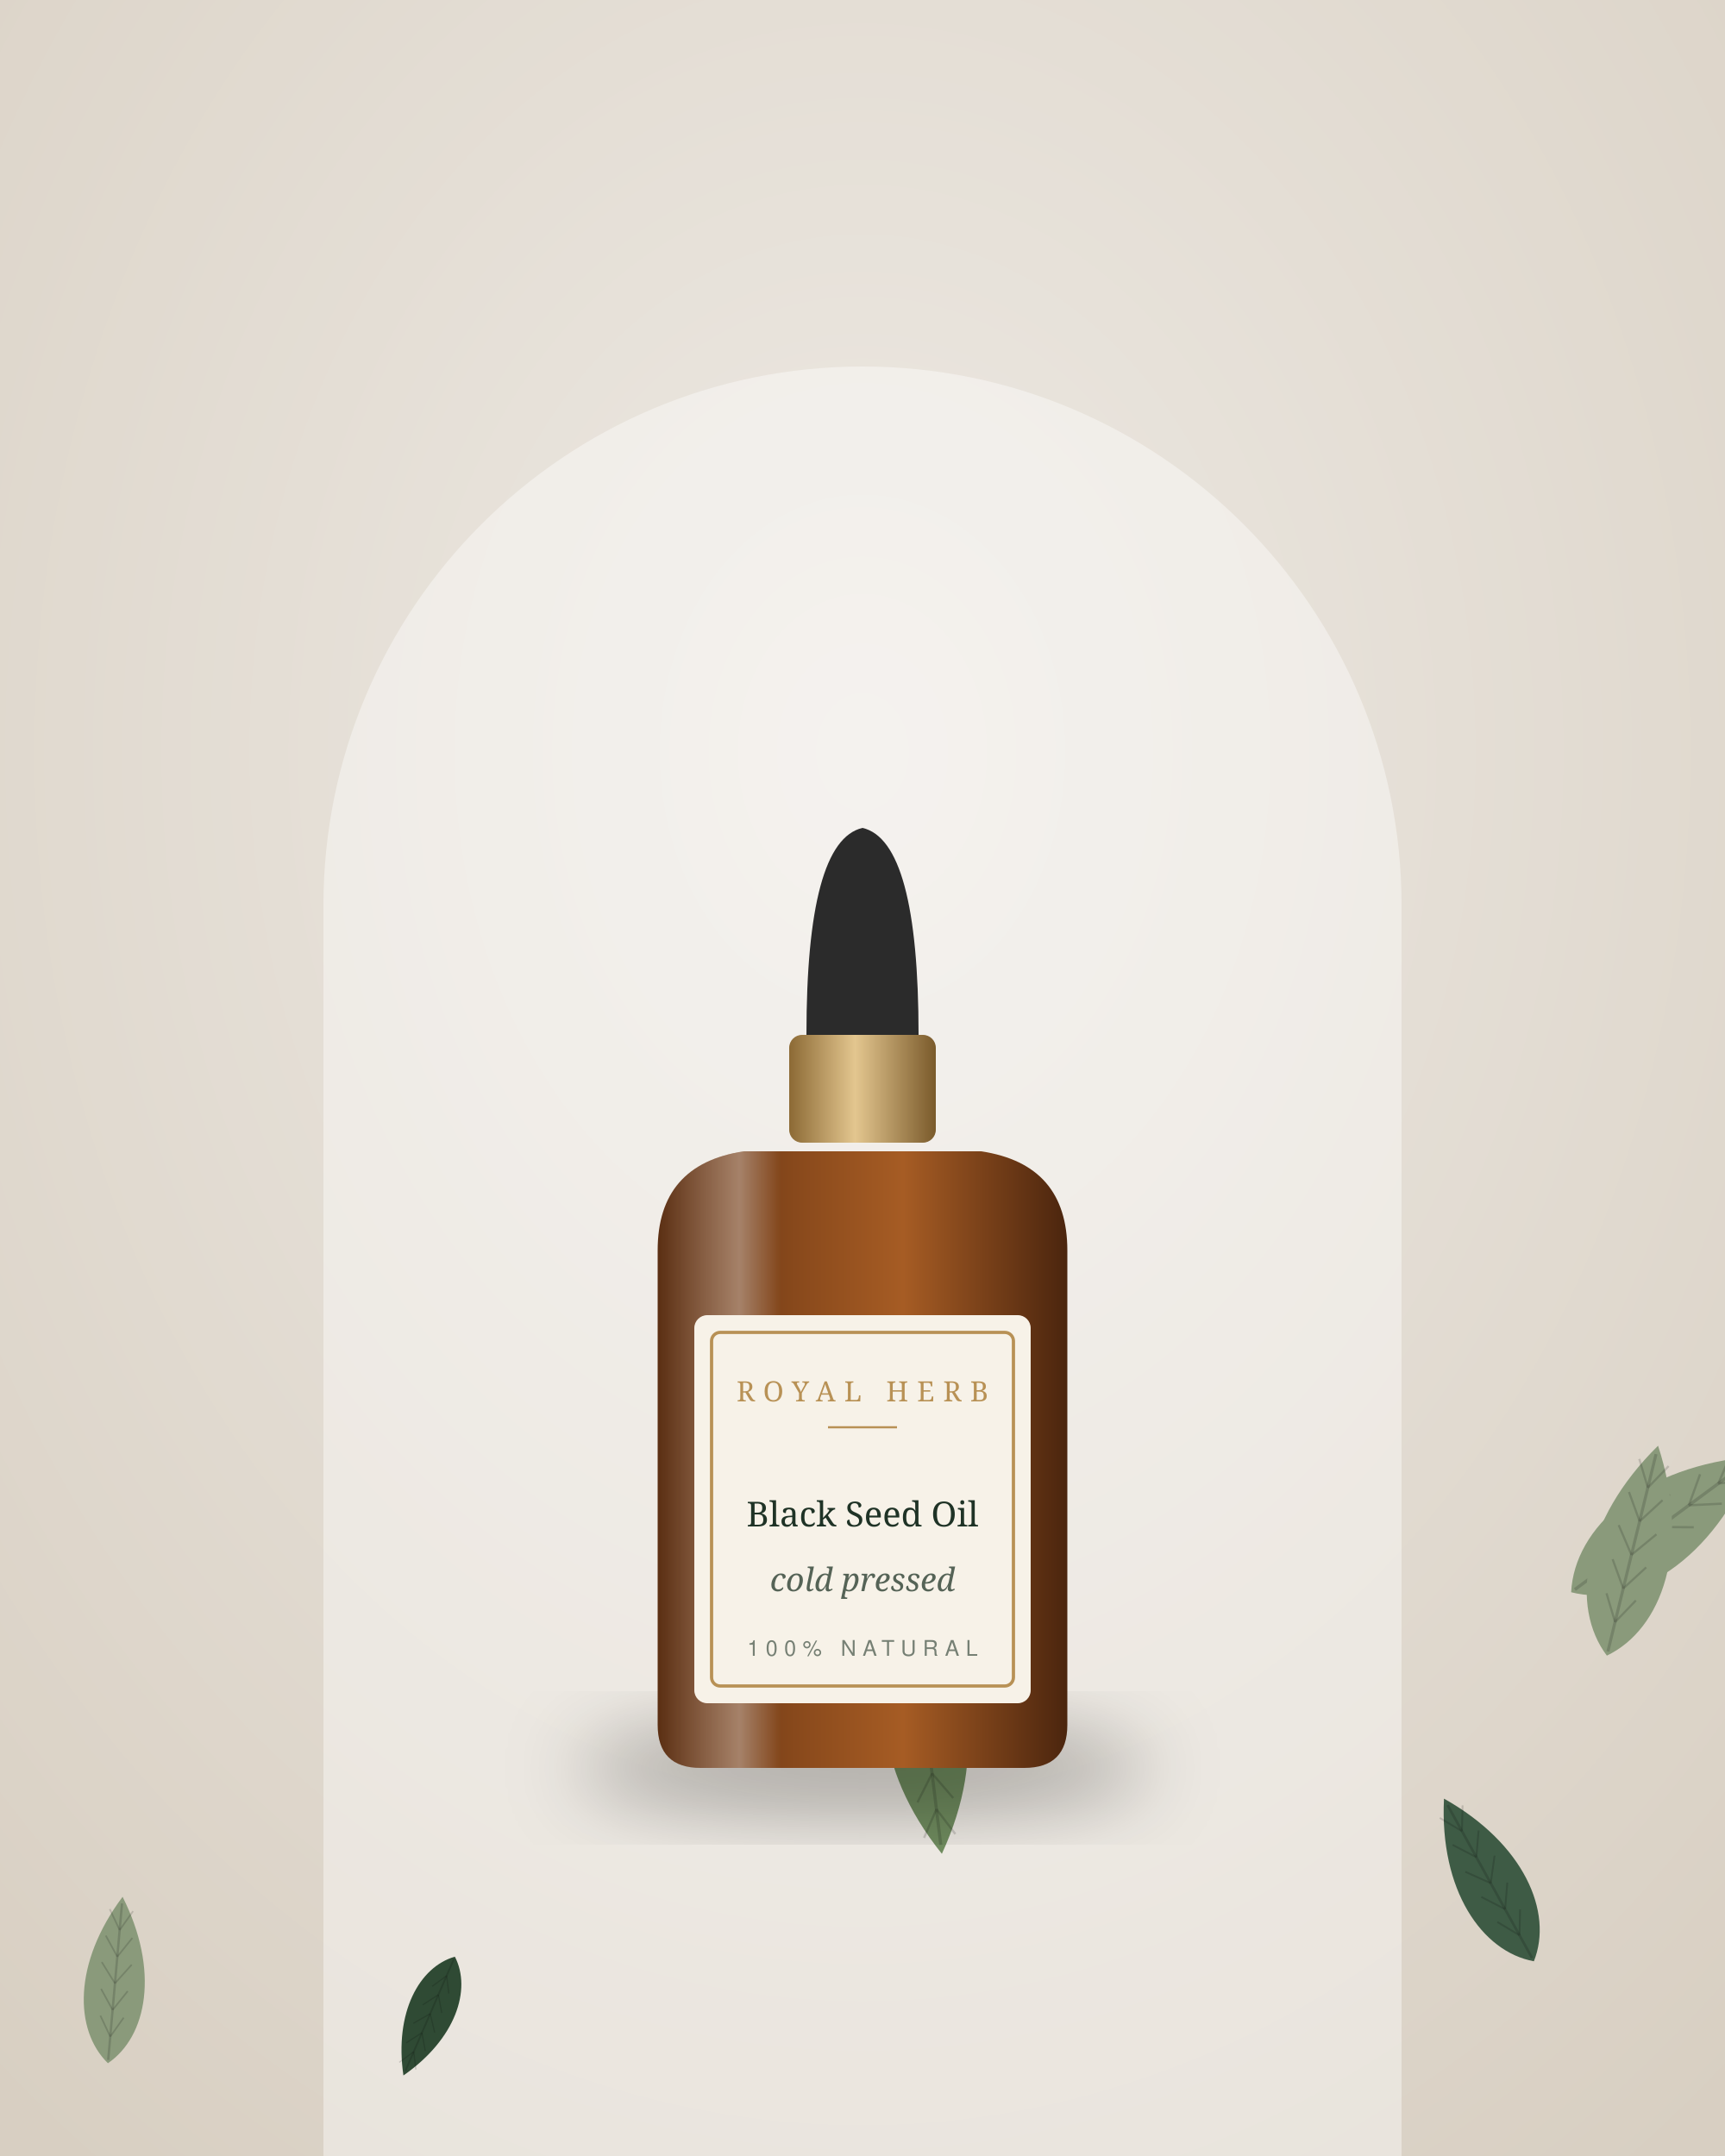
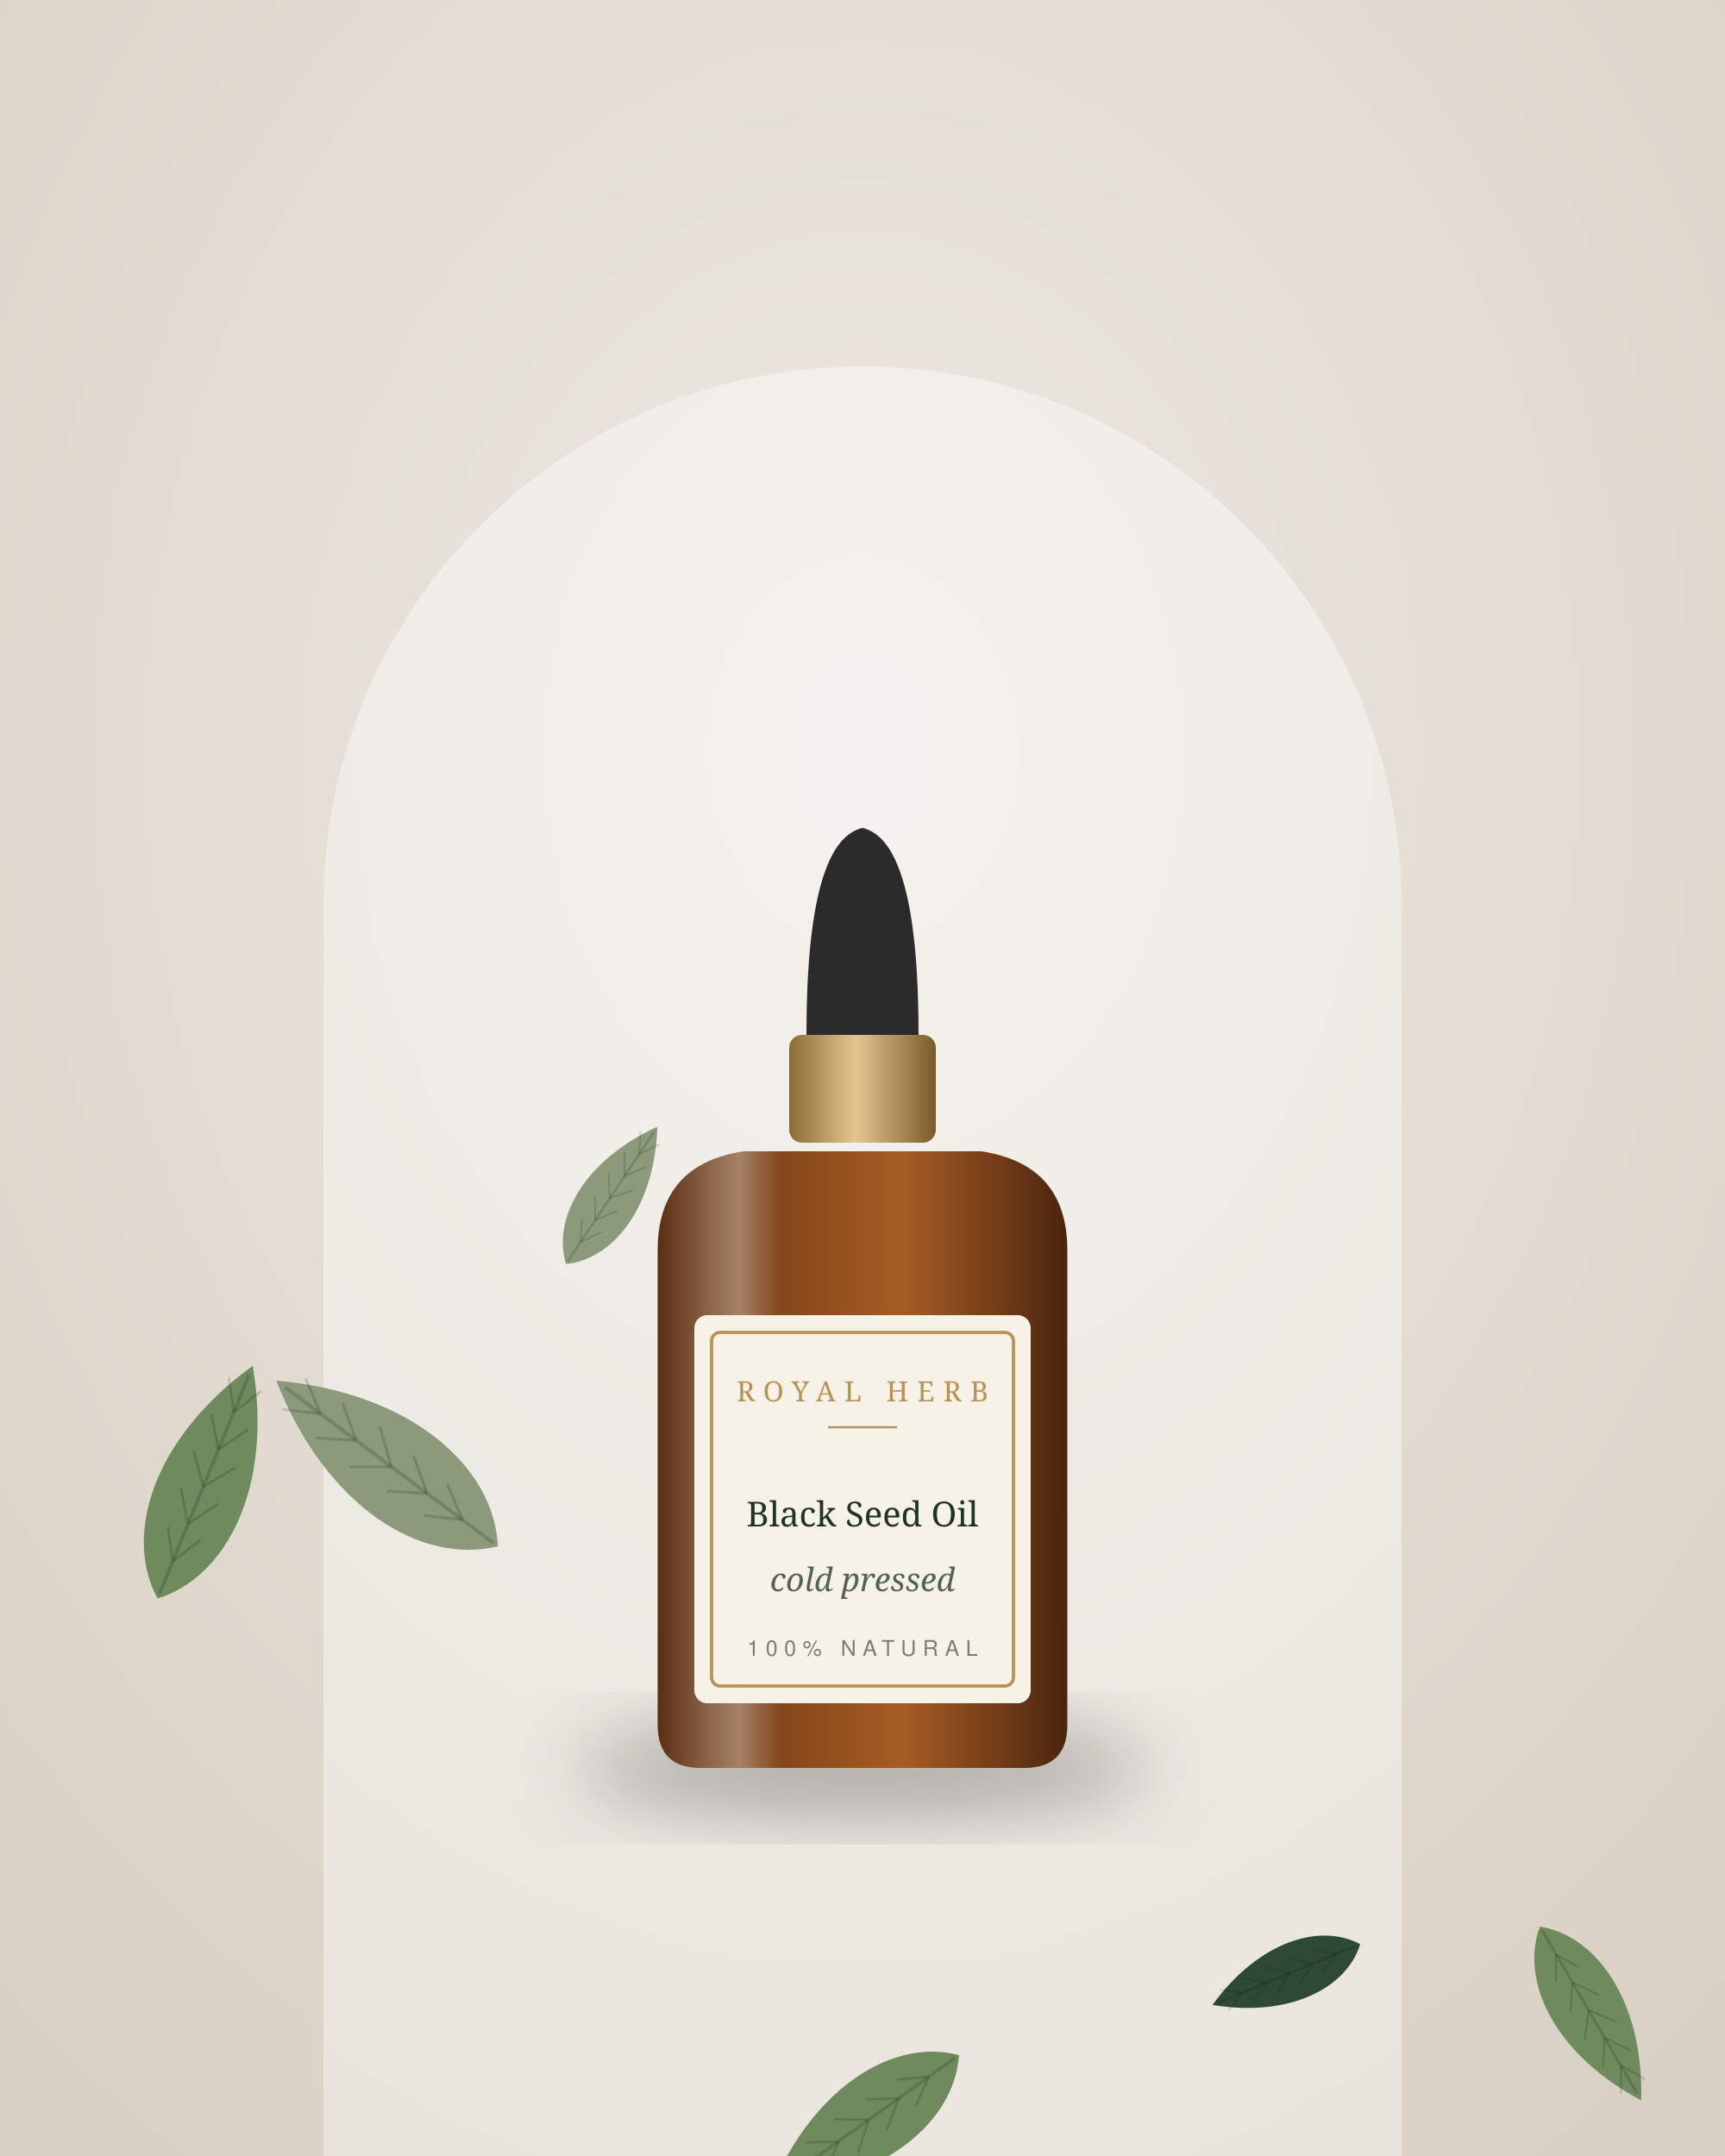
<svg xmlns="http://www.w3.org/2000/svg" viewBox="0 0 800 1000" width="800" height="1000">
  <defs>
    <filter id="shblackseeda" x="-30%" y="-30%" width="160%" height="160%">
      <feGaussianBlur stdDeviation="18" />
    </filter>
    <linearGradient id="amberblackseeda" x1="0" x2="1">
      <stop offset="0" stop-color="#5a2e12" />
      <stop offset=".35" stop-color="#8a4a1c" />
      <stop offset=".6" stop-color="#a65c24" />
      <stop offset="1" stop-color="#4b250e" />
    </linearGradient>
    <linearGradient id="glassblackseeda" x1="0" x2="1">
      <stop offset="0" stop-color="#fff" stop-opacity="0" />
      <stop offset=".2" stop-color="#fff" stop-opacity=".35" />
      <stop offset=".3" stop-color="#fff" stop-opacity="0" />
    </linearGradient>
    <linearGradient id="capblackseeda" x1="0" x2="1">
      <stop offset="0" stop-color="#d9d2c3" />
      <stop offset=".4" stop-color="#fbf8f1" />
      <stop offset="1" stop-color="#c9c1b0" />
    </linearGradient>
    <linearGradient id="goldcapblackseeda" x1="0" x2="1">
      <stop offset="0" stop-color="#8c6a35" />
      <stop offset=".45" stop-color="#e3c68f" />
      <stop offset="1" stop-color="#7a5a2b" />
    </linearGradient>
    <linearGradient id="kraftblackseeda" x1="0" x2="1">
      <stop offset="0" stop-color="#b08a5e" />
      <stop offset=".5" stop-color="#d2b08a" />
      <stop offset="1" stop-color="#a27c52" />
    </linearGradient>
    <linearGradient id="tinblackseeda" x1="0" x2="1">
      <stop offset="0" stop-color="#16241b" />
      <stop offset=".45" stop-color="#2f4a38" />
      <stop offset="1" stop-color="#132019" />
    </linearGradient>
    <radialGradient id="bgblackseeda" cx=".5" cy=".35" r=".8">
      <stop offset="0" stop-color="#fff" stop-opacity=".55" />
      <stop offset="1" stop-color="#fff" stop-opacity="0" />
    </radialGradient>
  </defs>
  <rect width="800" height="1000" fill="#D8CFC2" />
  <rect width="800" height="1000" fill="url(#bgblackseeda)" />
  <path d="M150.0 1000 V420.0 a250 250 0 0 1 500 0 V1000Z" fill="#fff" opacity=".4" />
-   <g transform="translate(50.04738 956.9683) rotate(275.0405) scale(0.7749428)">
+   <g transform="translate(73.0561 741.4111) rotate(292.255) scale(1.166127)">
+     <path d="M0 0 C 18 -22, 58 -26, 100 0 C 58 26, 18 22, 0 0Z" fill="#6F8B5E" />
+     <path d="M2 0 L96 0" stroke="rgba(0,0,0,.15)" stroke-width="1.4" fill="none" />
+     <path d="M16 0 L28 -7 M16 0 L28 7" stroke="rgba(0,0,0,.15)" stroke-width="1" fill="none" />
+     <path d="M32 0 L44 -8 M32 0 L44 8" stroke="rgba(0,0,0,.15)" stroke-width="1" fill="none" />
+     <path d="M48 0 L60 -9 M48 0 L60 9" stroke="rgba(0,0,0,.15)" stroke-width="1" fill="none" />
+     <path d="M64 0 L76 -8 M64 0 L76 8" stroke="rgba(0,0,0,.15)" stroke-width="1" fill="none" />
+     <path d="M80 0 L92 -7 M80 0 L92 7" stroke="rgba(0,0,0,.15)" stroke-width="1" fill="none" />
+   </g>
+   <g transform="translate(262.498 586.2957) rotate(303.6194) scale(0.7650346)">
    <path d="M0 0 C 18 -22, 58 -26, 100 0 C 58 26, 18 22, 0 0Z" fill="#8A9A7B" />
    <path d="M2 0 L96 0" stroke="rgba(0,0,0,.15)" stroke-width="1.4" fill="none" />
    <path d="M16 0 L28 -7 M16 0 L28 7" stroke="rgba(0,0,0,.15)" stroke-width="1" fill="none" />
    <path d="M32 0 L44 -8 M32 0 L44 8" stroke="rgba(0,0,0,.15)" stroke-width="1" fill="none" />
    <path d="M48 0 L60 -9 M48 0 L60 9" stroke="rgba(0,0,0,.15)" stroke-width="1" fill="none" />
    <path d="M64 0 L76 -8 M64 0 L76 8" stroke="rgba(0,0,0,.15)" stroke-width="1" fill="none" />
    <path d="M80 0 L92 -7 M80 0 L92 7" stroke="rgba(0,0,0,.15)" stroke-width="1" fill="none" />
  </g>
-   <g transform="translate(424.1784 756.2471) rotate(83.04652) scale(1.043616)">
+   <g transform="translate(444.7527 953.2238) rotate(144.4116) scale(1.075154)">
    <path d="M0 0 C 18 -22, 58 -26, 100 0 C 58 26, 18 22, 0 0Z" fill="#6F8B5E" />
    <path d="M2 0 L96 0" stroke="rgba(0,0,0,.15)" stroke-width="1.4" fill="none" />
    <path d="M16 0 L28 -7 M16 0 L28 7" stroke="rgba(0,0,0,.15)" stroke-width="1" fill="none" />
    <path d="M32 0 L44 -8 M32 0 L44 8" stroke="rgba(0,0,0,.15)" stroke-width="1" fill="none" />
    <path d="M48 0 L60 -9 M48 0 L60 9" stroke="rgba(0,0,0,.15)" stroke-width="1" fill="none" />
    <path d="M64 0 L76 -8 M64 0 L76 8" stroke="rgba(0,0,0,.15)" stroke-width="1" fill="none" />
    <path d="M80 0 L92 -7 M80 0 L92 7" stroke="rgba(0,0,0,.15)" stroke-width="1" fill="none" />
  </g>
-   <g transform="translate(711.3622 909.6801) rotate(241.0736) scale(0.8618465)">
-     <path d="M0 0 C 18 -22, 58 -26, 100 0 C 58 26, 18 22, 0 0Z" fill="#3E5B45" />
-     <path d="M2 0 L96 0" stroke="rgba(0,0,0,.15)" stroke-width="1.4" fill="none" />
-     <path d="M16 0 L28 -7 M16 0 L28 7" stroke="rgba(0,0,0,.15)" stroke-width="1" fill="none" />
-     <path d="M32 0 L44 -8 M32 0 L44 8" stroke="rgba(0,0,0,.15)" stroke-width="1" fill="none" />
-     <path d="M48 0 L60 -9 M48 0 L60 9" stroke="rgba(0,0,0,.15)" stroke-width="1" fill="none" />
-     <path d="M64 0 L76 -8 M64 0 L76 8" stroke="rgba(0,0,0,.15)" stroke-width="1" fill="none" />
-     <path d="M80 0 L92 -7 M80 0 L92 7" stroke="rgba(0,0,0,.15)" stroke-width="1" fill="none" />
-   </g>
-   <g transform="translate(210.9613 907.5513) rotate(113.4196) scale(0.6004301)">
-     <path d="M0 0 C 18 -22, 58 -26, 100 0 C 58 26, 18 22, 0 0Z" fill="#2F4A34" />
-     <path d="M2 0 L96 0" stroke="rgba(0,0,0,.15)" stroke-width="1.4" fill="none" />
-     <path d="M16 0 L28 -7 M16 0 L28 7" stroke="rgba(0,0,0,.15)" stroke-width="1" fill="none" />
-     <path d="M32 0 L44 -8 M32 0 L44 8" stroke="rgba(0,0,0,.15)" stroke-width="1" fill="none" />
-     <path d="M48 0 L60 -9 M48 0 L60 9" stroke="rgba(0,0,0,.15)" stroke-width="1" fill="none" />
-     <path d="M64 0 L76 -8 M64 0 L76 8" stroke="rgba(0,0,0,.15)" stroke-width="1" fill="none" />
-     <path d="M80 0 L92 -7 M80 0 L92 7" stroke="rgba(0,0,0,.15)" stroke-width="1" fill="none" />
-   </g>
-   <g transform="translate(728.6505 738.5146) rotate(323.5449) scale(1.060673)">
+   <g transform="translate(230.8974 717.1962) rotate(216.776) scale(1.283277)">
    <path d="M0 0 C 18 -22, 58 -26, 100 0 C 58 26, 18 22, 0 0Z" fill="#8A9A7B" />
    <path d="M2 0 L96 0" stroke="rgba(0,0,0,.15)" stroke-width="1.4" fill="none" />
    <path d="M16 0 L28 -7 M16 0 L28 7" stroke="rgba(0,0,0,.15)" stroke-width="1" fill="none" />
    <path d="M32 0 L44 -8 M32 0 L44 8" stroke="rgba(0,0,0,.15)" stroke-width="1" fill="none" />
    <path d="M48 0 L60 -9 M48 0 L60 9" stroke="rgba(0,0,0,.15)" stroke-width="1" fill="none" />
    <path d="M64 0 L76 -8 M64 0 L76 8" stroke="rgba(0,0,0,.15)" stroke-width="1" fill="none" />
    <path d="M80 0 L92 -7 M80 0 L92 7" stroke="rgba(0,0,0,.15)" stroke-width="1" fill="none" />
  </g>
-   <g transform="translate(745.2126 767.921) rotate(283.7068) scale(1.002189)">
-     <path d="M0 0 C 18 -22, 58 -26, 100 0 C 58 26, 18 22, 0 0Z" fill="#8A9A7B" />
+   <g transform="translate(714.1514 893.5878) rotate(59.76912) scale(0.9328538)">
+     <path d="M0 0 C 18 -22, 58 -26, 100 0 C 58 26, 18 22, 0 0Z" fill="#6F8B5E" />
+     <path d="M2 0 L96 0" stroke="rgba(0,0,0,.15)" stroke-width="1.4" fill="none" />
+     <path d="M16 0 L28 -7 M16 0 L28 7" stroke="rgba(0,0,0,.15)" stroke-width="1" fill="none" />
+     <path d="M32 0 L44 -8 M32 0 L44 8" stroke="rgba(0,0,0,.15)" stroke-width="1" fill="none" />
+     <path d="M48 0 L60 -9 M48 0 L60 9" stroke="rgba(0,0,0,.15)" stroke-width="1" fill="none" />
+     <path d="M64 0 L76 -8 M64 0 L76 8" stroke="rgba(0,0,0,.15)" stroke-width="1" fill="none" />
+     <path d="M80 0 L92 -7 M80 0 L92 7" stroke="rgba(0,0,0,.15)" stroke-width="1" fill="none" />
+   </g>
+   <g transform="translate(630.8075 901.7613) rotate(157.6378) scale(0.7406508)">
+     <path d="M0 0 C 18 -22, 58 -26, 100 0 C 58 26, 18 22, 0 0Z" fill="#2F4A34" />
    <path d="M2 0 L96 0" stroke="rgba(0,0,0,.15)" stroke-width="1.4" fill="none" />
    <path d="M16 0 L28 -7 M16 0 L28 7" stroke="rgba(0,0,0,.15)" stroke-width="1" fill="none" />
    <path d="M32 0 L44 -8 M32 0 L44 8" stroke="rgba(0,0,0,.15)" stroke-width="1" fill="none" />
    <path d="M48 0 L60 -9 M48 0 L60 9" stroke="rgba(0,0,0,.15)" stroke-width="1" fill="none" />
    <path d="M64 0 L76 -8 M64 0 L76 8" stroke="rgba(0,0,0,.15)" stroke-width="1" fill="none" />
    <path d="M80 0 L92 -7 M80 0 L92 7" stroke="rgba(0,0,0,.15)" stroke-width="1" fill="none" />
  </g>
  <g transform="translate(400.0 820.0) scale(1.0) translate(-400.0 -820.0)">
    <ellipse cx="400.0" cy="820.0" rx="133.0" ry="22" fill="#000" opacity=".28" filter="url(#shblackseeda)" />
    <path d="M305.0 580.0 q0 -40 40 -46 h110 q40 6 40 46 V800.0 q0 20 -20 20 H325.0 q-20 0 -20 -20Z" fill="url(#amberblackseeda)" />
    <path d="M305.0 580.0 q0 -40 40 -46 h110 q40 6 40 46 V800.0 q0 20 -20 20 H325.0 q-20 0 -20 -20Z" fill="url(#glassblackseeda)" />
    <rect x="366.0" y="480.0" width="68" height="50" rx="6" fill="url(#goldcapblackseeda)" />
    <path d="M374.0 480.0 q0 -90 26 -96 q26 6 26 96Z" fill="#2b2b2b" />
    <rect x="322.0" y="610.0" width="156" height="180" rx="6" fill="#F7F2E8" />
    <rect x="330.0" y="618.0" width="140" height="164" rx="4" fill="none" stroke="#B89155" stroke-width="1.5" />
    <text x="400.0" y="650.0" text-anchor="middle" font-family="Georgia, serif" font-size="13" letter-spacing="4" fill="#B89155">ROYAL HERB</text>
    <path d="M384.0 662.0 h32" stroke="#B89155" stroke-width="1" />
    <text x="400.0" y="708.0" text-anchor="middle" font-family="Georgia, serif" font-size="16" fill="#1F3326">Black Seed Oil</text>
    <text x="400.0" y="738.0" text-anchor="middle" font-family="Georgia, serif" font-style="italic" font-size="15" fill="#1F3326" opacity=".75">cold pressed</text>
    <text x="400.0" y="768.0" text-anchor="middle" font-family="Helvetica, Arial, sans-serif" font-size="10" letter-spacing="3" fill="#1F3326" opacity=".6">100% NATURAL</text>
  </g>
</svg>
